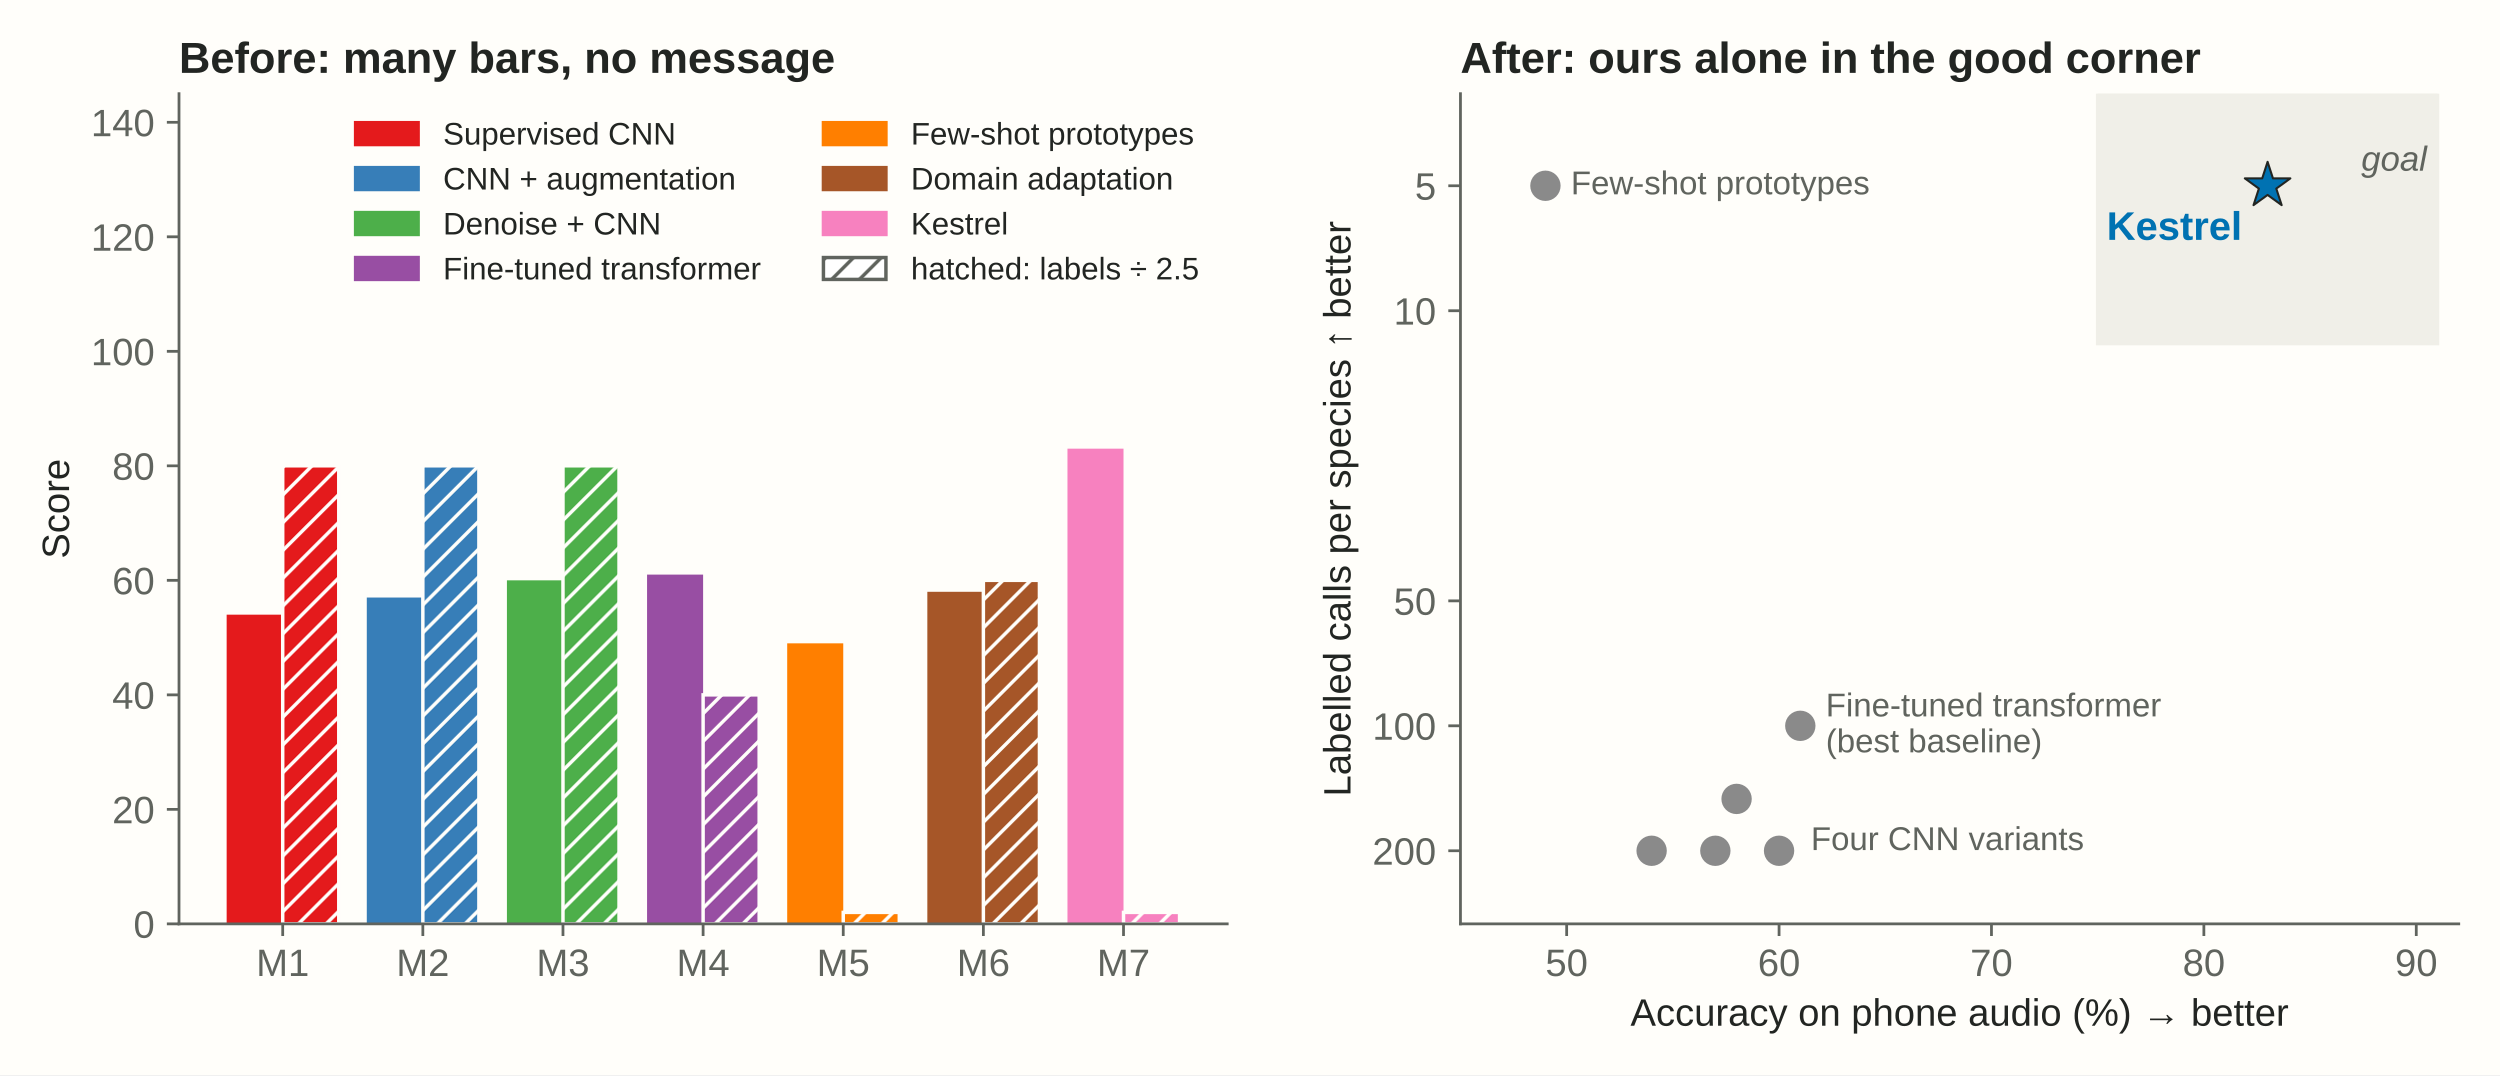
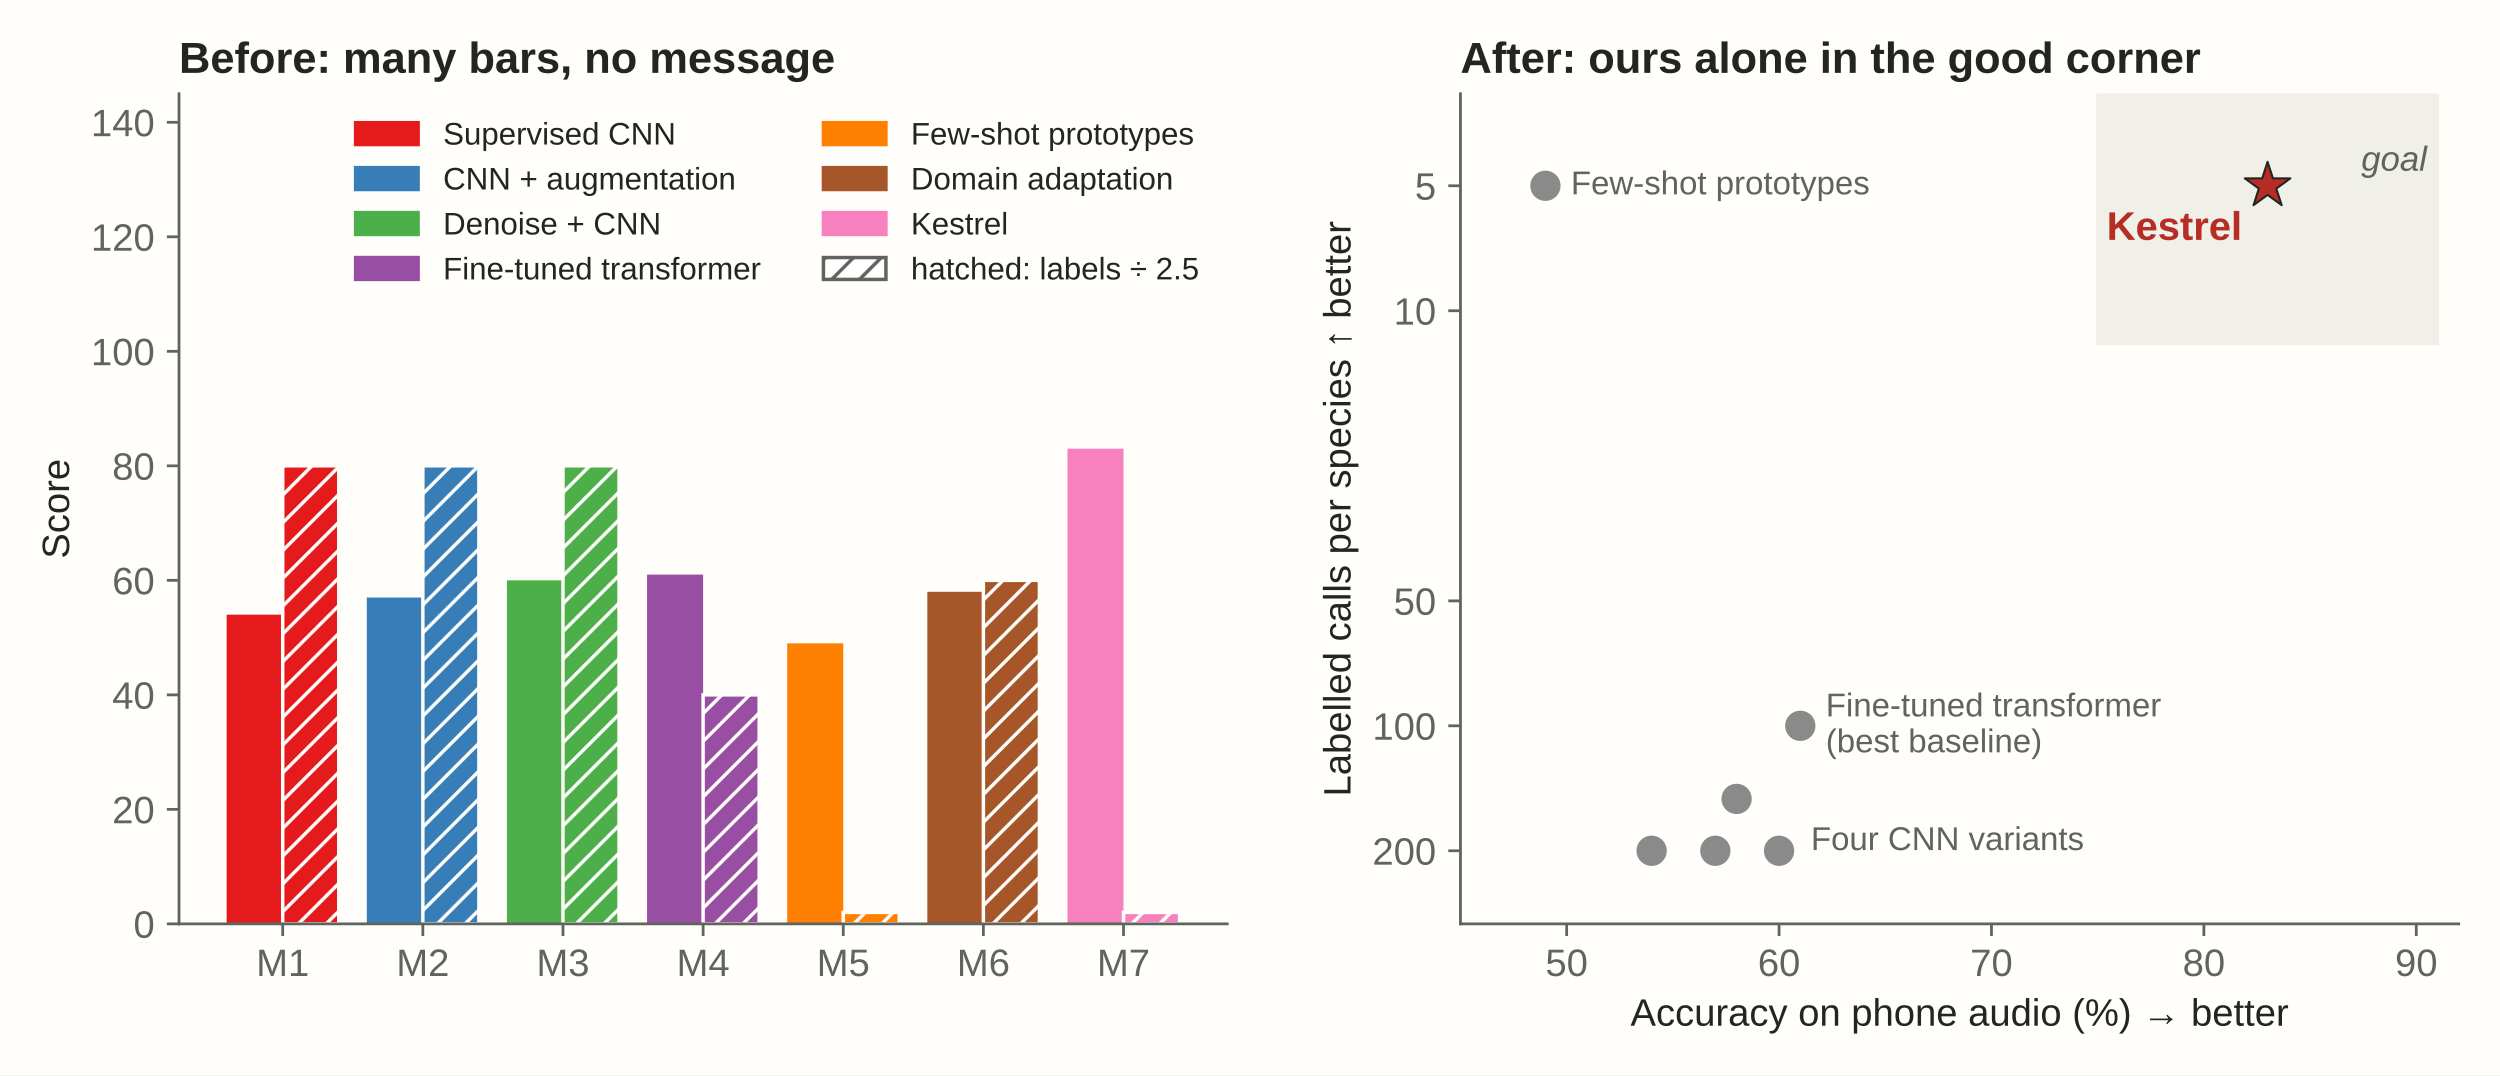
<svg xmlns="http://www.w3.org/2000/svg" xmlns:xlink="http://www.w3.org/1999/xlink" width="720pt" height="309.6pt" viewBox="0 0 720 309.6" version="1.1">
  <defs>
    <style type="text/css">*{stroke-linejoin: round; stroke-linecap: butt}</style>
  </defs>
  <g id="figure_1">
    <g id="patch_1">
      <path d="M 0 309.6  L 720 309.6  L 720 0  L 0 0  z " style="fill: #fffefa" />
    </g>
    <g id="axes_1">
      <g id="patch_2">
        <path d="M 51.554 266.073  L 353.438 266.073  L 353.438 26.98  L 51.554 26.98  z " style="fill: #fffefa" />
      </g>
      <g id="patch_3">
-         <path d="M 65.276 266.073  L 81.42 266.073  L 81.42 177.032  L 65.276 177.032  z " clip-path="url(#p85ff0cda12)" style="fill: #e41a1c" />
+         <path d="M 65.276 266.073  L 81.42 266.073  L 81.42 177.032  L 65.276 177.032  z " clip-path="url(#p8631a840eb)" style="fill: #e41a1c" />
      </g>
      <g id="patch_4">
-         <path d="M 81.42 266.073  L 97.563 266.073  L 97.563 134.16  L 81.42 134.16  z " clip-path="url(#p85ff0cda12)" style="fill: url(#hf52a7daaba); stroke: #fffefa; stroke-linejoin: miter" />
+         <path d="M 81.42 266.073  L 97.563 266.073  L 97.563 134.16  L 81.42 134.16  z " clip-path="url(#p8631a840eb)" style="fill: url(#h04ce56f570); stroke: #fffefa; stroke-linejoin: miter" />
      </g>
      <g id="patch_5">
-         <path d="M 105.635 266.073  L 121.779 266.073  L 121.779 172.085  L 105.635 172.085  z " clip-path="url(#p85ff0cda12)" style="fill: #377eb8" />
+         <path d="M 105.635 266.073  L 121.779 266.073  L 121.779 172.085  L 105.635 172.085  z " clip-path="url(#p8631a840eb)" style="fill: #377eb8" />
      </g>
      <g id="patch_6">
-         <path d="M 121.779 266.073  L 137.922 266.073  L 137.922 134.16  L 121.779 134.16  z " clip-path="url(#p85ff0cda12)" style="fill: url(#hc8ca84827c); stroke: #fffefa; stroke-linejoin: miter" />
+         <path d="M 121.779 266.073  L 137.922 266.073  L 137.922 134.16  L 121.779 134.16  z " clip-path="url(#p8631a840eb)" style="fill: url(#hfd765dee63); stroke: #fffefa; stroke-linejoin: miter" />
      </g>
      <g id="patch_7">
-         <path d="M 145.994 266.073  L 162.137 266.073  L 162.137 167.138  L 145.994 167.138  z " clip-path="url(#p85ff0cda12)" style="fill: #4daf4a" />
+         <path d="M 145.994 266.073  L 162.137 266.073  L 162.137 167.138  L 145.994 167.138  z " clip-path="url(#p8631a840eb)" style="fill: #4daf4a" />
      </g>
      <g id="patch_8">
-         <path d="M 162.137 266.073  L 178.281 266.073  L 178.281 134.16  L 162.137 134.16  z " clip-path="url(#p85ff0cda12)" style="fill: url(#h1ccf387e8d); stroke: #fffefa; stroke-linejoin: miter" />
+         <path d="M 162.137 266.073  L 178.281 266.073  L 178.281 134.16  L 162.137 134.16  z " clip-path="url(#p8631a840eb)" style="fill: url(#h92f4d9ade5); stroke: #fffefa; stroke-linejoin: miter" />
      </g>
      <g id="patch_9">
-         <path d="M 186.353 266.073  L 202.496 266.073  L 202.496 165.489  L 186.353 165.489  z " clip-path="url(#p85ff0cda12)" style="fill: #984ea3" />
+         <path d="M 186.353 266.073  L 202.496 266.073  L 202.496 165.489  L 186.353 165.489  z " clip-path="url(#p8631a840eb)" style="fill: #984ea3" />
      </g>
      <g id="patch_10">
-         <path d="M 202.496 266.073  L 218.64 266.073  L 218.64 200.117  L 202.496 200.117  z " clip-path="url(#p85ff0cda12)" style="fill: url(#h4e86103b6b); stroke: #fffefa; stroke-linejoin: miter" />
+         <path d="M 202.496 266.073  L 218.64 266.073  L 218.64 200.117  L 202.496 200.117  z " clip-path="url(#p8631a840eb)" style="fill: url(#h56a49a45ef); stroke: #fffefa; stroke-linejoin: miter" />
      </g>
      <g id="patch_11">
-         <path d="M 226.711 266.073  L 242.855 266.073  L 242.855 185.276  L 226.711 185.276  z " clip-path="url(#p85ff0cda12)" style="fill: #ff7f00" />
+         <path d="M 226.711 266.073  L 242.855 266.073  L 242.855 185.276  L 226.711 185.276  z " clip-path="url(#p8631a840eb)" style="fill: #ff7f00" />
      </g>
      <g id="patch_12">
-         <path d="M 242.855 266.073  L 258.998 266.073  L 258.998 262.775  L 242.855 262.775  z " clip-path="url(#p85ff0cda12)" style="fill: url(#hbe3ae8b303); stroke: #fffefa; stroke-linejoin: miter" />
+         <path d="M 242.855 266.073  L 258.998 266.073  L 258.998 262.775  L 242.855 262.775  z " clip-path="url(#p8631a840eb)" style="fill: url(#h67e9d10ae1); stroke: #fffefa; stroke-linejoin: miter" />
      </g>
      <g id="patch_13">
-         <path d="M 267.07 266.073  L 283.213 266.073  L 283.213 170.436  L 267.07 170.436  z " clip-path="url(#p85ff0cda12)" style="fill: #a65628" />
+         <path d="M 267.07 266.073  L 283.213 266.073  L 283.213 170.436  L 267.07 170.436  z " clip-path="url(#p8631a840eb)" style="fill: #a65628" />
      </g>
      <g id="patch_14">
-         <path d="M 283.213 266.073  L 299.357 266.073  L 299.357 167.138  L 283.213 167.138  z " clip-path="url(#p85ff0cda12)" style="fill: url(#h55f2b74a9e); stroke: #fffefa; stroke-linejoin: miter" />
+         <path d="M 283.213 266.073  L 299.357 266.073  L 299.357 167.138  L 283.213 167.138  z " clip-path="url(#p8631a840eb)" style="fill: url(#hd2801b2669); stroke: #fffefa; stroke-linejoin: miter" />
      </g>
      <g id="patch_15">
-         <path d="M 307.429 266.073  L 323.572 266.073  L 323.572 129.213  L 307.429 129.213  z " clip-path="url(#p85ff0cda12)" style="fill: #f781bf" />
+         <path d="M 307.429 266.073  L 323.572 266.073  L 323.572 129.213  L 307.429 129.213  z " clip-path="url(#p8631a840eb)" style="fill: #f781bf" />
      </g>
      <g id="patch_16">
-         <path d="M 323.572 266.073  L 339.716 266.073  L 339.716 262.775  L 323.572 262.775  z " clip-path="url(#p85ff0cda12)" style="fill: url(#h2d9e8a54a3); stroke: #fffefa; stroke-linejoin: miter" />
+         <path d="M 323.572 266.073  L 339.716 266.073  L 339.716 262.775  L 323.572 262.775  z " clip-path="url(#p8631a840eb)" style="fill: url(#hd933931076); stroke: #fffefa; stroke-linejoin: miter" />
      </g>
      <g id="matplotlib.axis_1">
        <g id="xtick_1">
          <g id="line2d_1">
            <defs>
-               <path id="mdaa8cd3a32" d="M 0 0  L 0 3.5  " style="stroke: #60645e; stroke-width: 0.8" />
+               <path id="m6b731e1277" d="M 0 0  L 0 3.5  " style="stroke: #60645e; stroke-width: 0.8" />
            </defs>
            <g>
-               <use xlink:href="#mdaa8cd3a32" x="81.42" y="266.073" style="fill: #60645e; stroke: #60645e; stroke-width: 0.8" />
+               <use xlink:href="#m6b731e1277" x="81.42" y="266.073" style="fill: #60645e; stroke: #60645e; stroke-width: 0.8" />
            </g>
          </g>
          <g id="text_1">
            <text style="font-size: 11px; font-family: 'Arial', 'Helvetica', 'DejaVu Sans'; text-anchor: middle; fill: #60645e" x="81.42" y="281.082" transform="rotate(-0 81.4198 281.0816)">M1</text>
          </g>
        </g>
        <g id="xtick_2">
          <g id="line2d_2">
            <g>
-               <use xlink:href="#mdaa8cd3a32" x="121.779" y="266.073" style="fill: #60645e; stroke: #60645e; stroke-width: 0.8" />
+               <use xlink:href="#m6b731e1277" x="121.779" y="266.073" style="fill: #60645e; stroke: #60645e; stroke-width: 0.8" />
            </g>
          </g>
          <g id="text_2">
            <text style="font-size: 11px; font-family: 'Arial', 'Helvetica', 'DejaVu Sans'; text-anchor: middle; fill: #60645e" x="121.779" y="281.082" transform="rotate(-0 121.7785 281.0816)">M2</text>
          </g>
        </g>
        <g id="xtick_3">
          <g id="line2d_3">
            <g>
-               <use xlink:href="#mdaa8cd3a32" x="162.137" y="266.073" style="fill: #60645e; stroke: #60645e; stroke-width: 0.8" />
+               <use xlink:href="#m6b731e1277" x="162.137" y="266.073" style="fill: #60645e; stroke: #60645e; stroke-width: 0.8" />
            </g>
          </g>
          <g id="text_3">
            <text style="font-size: 11px; font-family: 'Arial', 'Helvetica', 'DejaVu Sans'; text-anchor: middle; fill: #60645e" x="162.137" y="281.082" transform="rotate(-0 162.1373 281.0816)">M3</text>
          </g>
        </g>
        <g id="xtick_4">
          <g id="line2d_4">
            <g>
-               <use xlink:href="#mdaa8cd3a32" x="202.496" y="266.073" style="fill: #60645e; stroke: #60645e; stroke-width: 0.8" />
+               <use xlink:href="#m6b731e1277" x="202.496" y="266.073" style="fill: #60645e; stroke: #60645e; stroke-width: 0.8" />
            </g>
          </g>
          <g id="text_4">
            <text style="font-size: 11px; font-family: 'Arial', 'Helvetica', 'DejaVu Sans'; text-anchor: middle; fill: #60645e" x="202.496" y="281.082" transform="rotate(-0 202.496 281.0816)">M4</text>
          </g>
        </g>
        <g id="xtick_5">
          <g id="line2d_5">
            <g>
-               <use xlink:href="#mdaa8cd3a32" x="242.855" y="266.073" style="fill: #60645e; stroke: #60645e; stroke-width: 0.8" />
+               <use xlink:href="#m6b731e1277" x="242.855" y="266.073" style="fill: #60645e; stroke: #60645e; stroke-width: 0.8" />
            </g>
          </g>
          <g id="text_5">
            <text style="font-size: 11px; font-family: 'Arial', 'Helvetica', 'DejaVu Sans'; text-anchor: middle; fill: #60645e" x="242.855" y="281.082" transform="rotate(-0 242.8548 281.0816)">M5</text>
          </g>
        </g>
        <g id="xtick_6">
          <g id="line2d_6">
            <g>
-               <use xlink:href="#mdaa8cd3a32" x="283.213" y="266.073" style="fill: #60645e; stroke: #60645e; stroke-width: 0.8" />
+               <use xlink:href="#m6b731e1277" x="283.213" y="266.073" style="fill: #60645e; stroke: #60645e; stroke-width: 0.8" />
            </g>
          </g>
          <g id="text_6">
            <text style="font-size: 11px; font-family: 'Arial', 'Helvetica', 'DejaVu Sans'; text-anchor: middle; fill: #60645e" x="283.213" y="281.082" transform="rotate(-0 283.2135 281.0816)">M6</text>
          </g>
        </g>
        <g id="xtick_7">
          <g id="line2d_7">
            <g>
-               <use xlink:href="#mdaa8cd3a32" x="323.572" y="266.073" style="fill: #60645e; stroke: #60645e; stroke-width: 0.8" />
+               <use xlink:href="#m6b731e1277" x="323.572" y="266.073" style="fill: #60645e; stroke: #60645e; stroke-width: 0.8" />
            </g>
          </g>
          <g id="text_7">
            <text style="font-size: 11px; font-family: 'Arial', 'Helvetica', 'DejaVu Sans'; text-anchor: middle; fill: #60645e" x="323.572" y="281.082" transform="rotate(-0 323.5722 281.0816)">M7</text>
          </g>
        </g>
      </g>
      <g id="matplotlib.axis_2">
        <g id="ytick_1">
          <g id="line2d_8">
            <defs>
-               <path id="ma345e67c28" d="M 0 0  L -3.5 0  " style="stroke: #60645e; stroke-width: 0.8" />
+               <path id="ma0ce6cc24d" d="M 0 0  L -3.5 0  " style="stroke: #60645e; stroke-width: 0.8" />
            </defs>
            <g>
-               <use xlink:href="#ma345e67c28" x="51.554" y="266.073" style="fill: #60645e; stroke: #60645e; stroke-width: 0.8" />
+               <use xlink:href="#ma0ce6cc24d" x="51.554" y="266.073" style="fill: #60645e; stroke: #60645e; stroke-width: 0.8" />
            </g>
          </g>
          <g id="text_8">
            <text style="font-size: 11px; font-family: 'Arial', 'Helvetica', 'DejaVu Sans'; text-anchor: end; fill: #60645e" x="44.554" y="270.077" transform="rotate(-0 44.55434 270.0775)">0</text>
          </g>
        </g>
        <g id="ytick_2">
          <g id="line2d_9">
            <g>
-               <use xlink:href="#ma345e67c28" x="51.554" y="233.095" style="fill: #60645e; stroke: #60645e; stroke-width: 0.8" />
+               <use xlink:href="#ma0ce6cc24d" x="51.554" y="233.095" style="fill: #60645e; stroke: #60645e; stroke-width: 0.8" />
            </g>
          </g>
          <g id="text_9">
            <text style="font-size: 11px; font-family: 'Arial', 'Helvetica', 'DejaVu Sans'; text-anchor: end; fill: #60645e" x="44.554" y="237.099" transform="rotate(-0 44.55434 237.0991)">20</text>
          </g>
        </g>
        <g id="ytick_3">
          <g id="line2d_10">
            <g>
-               <use xlink:href="#ma345e67c28" x="51.554" y="200.117" style="fill: #60645e; stroke: #60645e; stroke-width: 0.8" />
+               <use xlink:href="#ma0ce6cc24d" x="51.554" y="200.117" style="fill: #60645e; stroke: #60645e; stroke-width: 0.8" />
            </g>
          </g>
          <g id="text_10">
            <text style="font-size: 11px; font-family: 'Arial', 'Helvetica', 'DejaVu Sans'; text-anchor: end; fill: #60645e" x="44.554" y="204.121" transform="rotate(-0 44.55434 204.1208)">40</text>
          </g>
        </g>
        <g id="ytick_4">
          <g id="line2d_11">
            <g>
-               <use xlink:href="#ma345e67c28" x="51.554" y="167.138" style="fill: #60645e; stroke: #60645e; stroke-width: 0.8" />
+               <use xlink:href="#ma0ce6cc24d" x="51.554" y="167.138" style="fill: #60645e; stroke: #60645e; stroke-width: 0.8" />
            </g>
          </g>
          <g id="text_11">
            <text style="font-size: 11px; font-family: 'Arial', 'Helvetica', 'DejaVu Sans'; text-anchor: end; fill: #60645e" x="44.554" y="171.142" transform="rotate(-0 44.55434 171.1424)">60</text>
          </g>
        </g>
        <g id="ytick_5">
          <g id="line2d_12">
            <g>
-               <use xlink:href="#ma345e67c28" x="51.554" y="134.16" style="fill: #60645e; stroke: #60645e; stroke-width: 0.8" />
+               <use xlink:href="#ma0ce6cc24d" x="51.554" y="134.16" style="fill: #60645e; stroke: #60645e; stroke-width: 0.8" />
            </g>
          </g>
          <g id="text_12">
            <text style="font-size: 11px; font-family: 'Arial', 'Helvetica', 'DejaVu Sans'; text-anchor: end; fill: #60645e" x="44.554" y="138.164" transform="rotate(-0 44.55434 138.1641)">80</text>
          </g>
        </g>
        <g id="ytick_6">
          <g id="line2d_13">
            <g>
-               <use xlink:href="#ma345e67c28" x="51.554" y="101.182" style="fill: #60645e; stroke: #60645e; stroke-width: 0.8" />
+               <use xlink:href="#ma0ce6cc24d" x="51.554" y="101.182" style="fill: #60645e; stroke: #60645e; stroke-width: 0.8" />
            </g>
          </g>
          <g id="text_13">
            <text style="font-size: 11px; font-family: 'Arial', 'Helvetica', 'DejaVu Sans'; text-anchor: end; fill: #60645e" x="44.554" y="105.186" transform="rotate(-0 44.55434 105.1858)">100</text>
          </g>
        </g>
        <g id="ytick_7">
          <g id="line2d_14">
            <g>
-               <use xlink:href="#ma345e67c28" x="51.554" y="68.203" style="fill: #60645e; stroke: #60645e; stroke-width: 0.8" />
+               <use xlink:href="#ma0ce6cc24d" x="51.554" y="68.203" style="fill: #60645e; stroke: #60645e; stroke-width: 0.8" />
            </g>
          </g>
          <g id="text_14">
            <text style="font-size: 11px; font-family: 'Arial', 'Helvetica', 'DejaVu Sans'; text-anchor: end; fill: #60645e" x="44.554" y="72.207" transform="rotate(-0 44.55434 72.20742)">120</text>
          </g>
        </g>
        <g id="ytick_8">
          <g id="line2d_15">
            <g>
-               <use xlink:href="#ma345e67c28" x="51.554" y="35.225" style="fill: #60645e; stroke: #60645e; stroke-width: 0.8" />
+               <use xlink:href="#ma0ce6cc24d" x="51.554" y="35.225" style="fill: #60645e; stroke: #60645e; stroke-width: 0.8" />
            </g>
          </g>
          <g id="text_15">
            <text style="font-size: 11px; font-family: 'Arial', 'Helvetica', 'DejaVu Sans'; text-anchor: end; fill: #60645e" x="44.554" y="39.229" transform="rotate(-0 44.55434 39.22908)">140</text>
          </g>
        </g>
        <g id="text_16">
          <text style="font-size: 11px; font-family: 'Arial', 'Helvetica', 'DejaVu Sans'; text-anchor: middle; fill: #222522" x="19.888" y="146.527" transform="rotate(-90 19.8883 146.5268)">Score</text>
        </g>
      </g>
      <g id="patch_17">
        <path d="M 51.554 266.073  L 51.554 26.98  " style="fill: none; stroke: #60645e; stroke-width: 0.8; stroke-linejoin: miter; stroke-linecap: square" />
      </g>
      <g id="patch_18">
        <path d="M 51.554 266.073  L 353.438 266.073  " style="fill: none; stroke: #60645e; stroke-width: 0.8; stroke-linejoin: miter; stroke-linecap: square" />
      </g>
      <g id="text_17">
        <text style="font-weight: 700; font-size: 12.5px; font-family: 'Arial', 'Helvetica', 'DejaVu Sans'; text-anchor: start; fill: #222522" x="51.554" y="20.98" transform="rotate(-0 51.55434 20.98034)">Before: many bars, no message</text>
      </g>
      <g id="legend_1">
        <g id="patch_19">
          <path d="M 102.418 41.633  L 120.418 41.633  L 120.418 35.333  L 102.418 35.333  z " style="fill: #e41a1c; stroke: #e41a1c; stroke-linejoin: miter" />
        </g>
        <g id="text_18">
          <text style="font-size: 9px; font-family: 'Arial', 'Helvetica', 'DejaVu Sans'; text-anchor: start; fill: #222522" x="127.618" y="41.633" transform="rotate(-0 127.6179 41.63259)">Supervised CNN</text>
        </g>
        <g id="patch_20">
          <path d="M 102.418 54.579  L 120.418 54.579  L 120.418 48.279  L 102.418 48.279  z " style="fill: #377eb8; stroke: #377eb8; stroke-linejoin: miter" />
        </g>
        <g id="text_19">
          <text style="font-size: 9px; font-family: 'Arial', 'Helvetica', 'DejaVu Sans'; text-anchor: start; fill: #222522" x="127.618" y="54.579" transform="rotate(-0 127.6179 54.57888)">CNN + augmentation</text>
        </g>
        <g id="patch_21">
          <path d="M 102.418 67.525  L 120.418 67.525  L 120.418 61.225  L 102.418 61.225  z " style="fill: #4daf4a; stroke: #4daf4a; stroke-linejoin: miter" />
        </g>
        <g id="text_20">
          <text style="font-size: 9px; font-family: 'Arial', 'Helvetica', 'DejaVu Sans'; text-anchor: start; fill: #222522" x="127.618" y="67.525" transform="rotate(-0 127.6179 67.52534)">Denoise + CNN</text>
        </g>
        <g id="patch_22">
          <path d="M 102.418 80.472  L 120.418 80.472  L 120.418 74.172  L 102.418 74.172  z " style="fill: #984ea3; stroke: #984ea3; stroke-linejoin: miter" />
        </g>
        <g id="text_21">
          <text style="font-size: 9px; font-family: 'Arial', 'Helvetica', 'DejaVu Sans'; text-anchor: start; fill: #222522" x="127.618" y="80.472" transform="rotate(-0 127.6179 80.47163)">Fine-tuned transformer</text>
        </g>
        <g id="patch_23">
          <path d="M 237.148 41.633  L 255.148 41.633  L 255.148 35.333  L 237.148 35.333  z " style="fill: #ff7f00; stroke: #ff7f00; stroke-linejoin: miter" />
        </g>
        <g id="text_22">
          <text style="font-size: 9px; font-family: 'Arial', 'Helvetica', 'DejaVu Sans'; text-anchor: start; fill: #222522" x="262.348" y="41.633" transform="rotate(-0 262.3479 41.63259)">Few-shot prototypes</text>
        </g>
        <g id="patch_24">
          <path d="M 237.148 54.579  L 255.148 54.579  L 255.148 48.279  L 237.148 48.279  z " style="fill: #a65628; stroke: #a65628; stroke-linejoin: miter" />
        </g>
        <g id="text_23">
          <text style="font-size: 9px; font-family: 'Arial', 'Helvetica', 'DejaVu Sans'; text-anchor: start; fill: #222522" x="262.348" y="54.579" transform="rotate(-0 262.3479 54.57905)">Domain adaptation</text>
        </g>
        <g id="patch_25">
          <path d="M 237.148 67.525  L 255.148 67.525  L 255.148 61.225  L 237.148 61.225  z " style="fill: #f781bf; stroke: #f781bf; stroke-linejoin: miter" />
        </g>
        <g id="text_24">
          <text style="font-size: 9px; font-family: 'Arial', 'Helvetica', 'DejaVu Sans'; text-anchor: start; fill: #222522" x="262.348" y="67.525" transform="rotate(-0 262.3479 67.52534)">Kestrel</text>
        </g>
        <g id="patch_26">
-           <path d="M 237.148 80.472  L 255.148 80.472  L 255.148 74.172  L 237.148 74.172  z " style="fill: url(#h28ef2b0d6b); stroke: #60645e; stroke-linejoin: miter" />
+           <path d="M 237.148 80.472  L 255.148 80.472  L 255.148 74.172  L 237.148 74.172  z " style="fill: url(#h42fde00904); stroke: #60645e; stroke-linejoin: miter" />
        </g>
        <g id="text_25">
          <text style="font-size: 9px; font-family: 'Arial', 'Helvetica', 'DejaVu Sans'; text-anchor: start; fill: #222522" x="262.348" y="80.472" transform="rotate(-0 262.3479 80.47163)">hatched: labels ÷ 2.5</text>
        </g>
      </g>
    </g>
    <g id="axes_2">
      <g id="patch_27">
        <path d="M 420.612 266.073  L 708.12 266.073  L 708.12 26.98  L 420.612 26.98  z " style="fill: #fffefa" />
      </g>
      <g id="patch_28">
-         <path d="M 604.128 26.98  L 702.003 26.98  L 702.003 98.954  L 604.128 98.954  z " clip-path="url(#p89076334b7)" style="fill: #f0efe8; stroke: #f0efe8; stroke-linejoin: miter" />
+         <path d="M 604.128 26.98  L 702.003 26.98  L 702.003 98.954  L 604.128 98.954  z " clip-path="url(#p7b6b7d718e)" style="fill: #f0efe8; stroke: #f0efe8; stroke-linejoin: miter" />
      </g>
      <g id="matplotlib.axis_3">
        <g id="xtick_8">
          <g id="line2d_16">
            <g>
-               <use xlink:href="#mdaa8cd3a32" x="451.198" y="266.073" style="fill: #60645e; stroke: #60645e; stroke-width: 0.8" />
+               <use xlink:href="#m6b731e1277" x="451.198" y="266.073" style="fill: #60645e; stroke: #60645e; stroke-width: 0.8" />
            </g>
          </g>
          <g id="text_26">
            <text style="font-size: 11px; font-family: 'Arial', 'Helvetica', 'DejaVu Sans'; text-anchor: middle; fill: #60645e" x="451.198" y="281.082" transform="rotate(-0 451.198 281.0816)">50</text>
          </g>
        </g>
        <g id="xtick_9">
          <g id="line2d_17">
            <g>
-               <use xlink:href="#mdaa8cd3a32" x="512.37" y="266.073" style="fill: #60645e; stroke: #60645e; stroke-width: 0.8" />
+               <use xlink:href="#m6b731e1277" x="512.37" y="266.073" style="fill: #60645e; stroke: #60645e; stroke-width: 0.8" />
            </g>
          </g>
          <g id="text_27">
            <text style="font-size: 11px; font-family: 'Arial', 'Helvetica', 'DejaVu Sans'; text-anchor: middle; fill: #60645e" x="512.37" y="281.082" transform="rotate(-0 512.3699 281.0816)">60</text>
          </g>
        </g>
        <g id="xtick_10">
          <g id="line2d_18">
            <g>
-               <use xlink:href="#mdaa8cd3a32" x="573.542" y="266.073" style="fill: #60645e; stroke: #60645e; stroke-width: 0.8" />
+               <use xlink:href="#m6b731e1277" x="573.542" y="266.073" style="fill: #60645e; stroke: #60645e; stroke-width: 0.8" />
            </g>
          </g>
          <g id="text_28">
            <text style="font-size: 11px; font-family: 'Arial', 'Helvetica', 'DejaVu Sans'; text-anchor: middle; fill: #60645e" x="573.542" y="281.082" transform="rotate(-0 573.5418 281.0816)">70</text>
          </g>
        </g>
        <g id="xtick_11">
          <g id="line2d_19">
            <g>
-               <use xlink:href="#mdaa8cd3a32" x="634.714" y="266.073" style="fill: #60645e; stroke: #60645e; stroke-width: 0.8" />
+               <use xlink:href="#m6b731e1277" x="634.714" y="266.073" style="fill: #60645e; stroke: #60645e; stroke-width: 0.8" />
            </g>
          </g>
          <g id="text_29">
            <text style="font-size: 11px; font-family: 'Arial', 'Helvetica', 'DejaVu Sans'; text-anchor: middle; fill: #60645e" x="634.714" y="281.082" transform="rotate(-0 634.7137 281.0816)">80</text>
          </g>
        </g>
        <g id="xtick_12">
          <g id="line2d_20">
            <g>
-               <use xlink:href="#mdaa8cd3a32" x="695.886" y="266.073" style="fill: #60645e; stroke: #60645e; stroke-width: 0.8" />
+               <use xlink:href="#m6b731e1277" x="695.886" y="266.073" style="fill: #60645e; stroke: #60645e; stroke-width: 0.8" />
            </g>
          </g>
          <g id="text_30">
            <text style="font-size: 11px; font-family: 'Arial', 'Helvetica', 'DejaVu Sans'; text-anchor: middle; fill: #60645e" x="695.886" y="281.082" transform="rotate(-0 695.8856 281.0816)">90</text>
          </g>
        </g>
        <g id="text_31">
          <text style="font-size: 11px; font-family: 'Arial', 'Helvetica', 'DejaVu Sans'; text-anchor: middle; fill: #222522" x="564.366" y="295.405" transform="rotate(-0 564.366 295.4048)">Accuracy on phone audio (%)  →  better</text>
        </g>
      </g>
      <g id="matplotlib.axis_4">
        <g id="ytick_9">
          <g id="line2d_21">
            <g>
-               <use xlink:href="#ma345e67c28" x="420.612" y="53.502" style="fill: #60645e; stroke: #60645e; stroke-width: 0.8" />
+               <use xlink:href="#ma0ce6cc24d" x="420.612" y="53.502" style="fill: #60645e; stroke: #60645e; stroke-width: 0.8" />
            </g>
          </g>
          <g id="text_32">
            <text style="font-size: 11px; font-family: 'Arial', 'Helvetica', 'DejaVu Sans'; text-anchor: end; fill: #60645e" x="413.612" y="57.506" transform="rotate(-0 413.612 57.50573)">5</text>
          </g>
        </g>
        <g id="ytick_10">
          <g id="line2d_22">
            <g>
-               <use xlink:href="#ma345e67c28" x="420.612" y="89.489" style="fill: #60645e; stroke: #60645e; stroke-width: 0.8" />
+               <use xlink:href="#ma0ce6cc24d" x="420.612" y="89.489" style="fill: #60645e; stroke: #60645e; stroke-width: 0.8" />
            </g>
          </g>
          <g id="text_33">
            <text style="font-size: 11px; font-family: 'Arial', 'Helvetica', 'DejaVu Sans'; text-anchor: end; fill: #60645e" x="413.612" y="93.493" transform="rotate(-0 413.612 93.49281)">10</text>
          </g>
        </g>
        <g id="ytick_11">
          <g id="line2d_23">
            <g>
-               <use xlink:href="#ma345e67c28" x="420.612" y="173.048" style="fill: #60645e; stroke: #60645e; stroke-width: 0.8" />
+               <use xlink:href="#ma0ce6cc24d" x="420.612" y="173.048" style="fill: #60645e; stroke: #60645e; stroke-width: 0.8" />
            </g>
          </g>
          <g id="text_34">
            <text style="font-size: 11px; font-family: 'Arial', 'Helvetica', 'DejaVu Sans'; text-anchor: end; fill: #60645e" x="413.612" y="177.052" transform="rotate(-0 413.612 177.0522)">50</text>
          </g>
        </g>
        <g id="ytick_12">
          <g id="line2d_24">
            <g>
-               <use xlink:href="#ma345e67c28" x="420.612" y="209.035" style="fill: #60645e; stroke: #60645e; stroke-width: 0.8" />
+               <use xlink:href="#ma0ce6cc24d" x="420.612" y="209.035" style="fill: #60645e; stroke: #60645e; stroke-width: 0.8" />
            </g>
          </g>
          <g id="text_35">
            <text style="font-size: 11px; font-family: 'Arial', 'Helvetica', 'DejaVu Sans'; text-anchor: end; fill: #60645e" x="413.612" y="213.039" transform="rotate(-0 413.612 213.0393)">100</text>
          </g>
        </g>
        <g id="ytick_13">
          <g id="line2d_25">
            <g>
-               <use xlink:href="#ma345e67c28" x="420.612" y="245.022" style="fill: #60645e; stroke: #60645e; stroke-width: 0.8" />
+               <use xlink:href="#ma0ce6cc24d" x="420.612" y="245.022" style="fill: #60645e; stroke: #60645e; stroke-width: 0.8" />
            </g>
          </g>
          <g id="text_36">
            <text style="font-size: 11px; font-family: 'Arial', 'Helvetica', 'DejaVu Sans'; text-anchor: end; fill: #60645e" x="413.612" y="249.026" transform="rotate(-0 413.612 249.0264)">200</text>
          </g>
        </g>
        <g id="text_37">
          <text style="font-size: 11px; font-family: 'Arial', 'Helvetica', 'DejaVu Sans'; text-anchor: middle; fill: #222522" x="388.946" y="146.527" transform="rotate(-90 388.946 146.5268)">Labelled calls per species  ↑ better</text>
        </g>
      </g>
      <g id="patch_29">
        <path d="M 420.612 266.073  L 420.612 26.98  " style="fill: none; stroke: #60645e; stroke-width: 0.8; stroke-linejoin: miter; stroke-linecap: square" />
      </g>
      <g id="patch_30">
        <path d="M 420.612 266.073  L 708.12 266.073  " style="fill: none; stroke: #60645e; stroke-width: 0.8; stroke-linejoin: miter; stroke-linecap: square" />
      </g>
      <g id="text_38">
        <text style="font-style: italic; font-size: 10px; font-family: 'Arial', 'Helvetica', 'DejaVu Sans'; text-anchor: end; fill: #60645e" x="698.944" y="49.173" transform="rotate(-0 698.9442 49.17254)">goal</text>
      </g>
      <g id="PathCollection_1">
        <defs>
-           <path id="m9fb6202eda" d="M 0 3.873  C 1.027 3.873 2.012 3.465 2.739 2.739  C 3.465 2.012 3.873 1.027 3.873 0  C 3.873 -1.027 3.465 -2.012 2.739 -2.739  C 2.012 -3.465 1.027 -3.873 0 -3.873  C -1.027 -3.873 -2.012 -3.465 -2.739 -2.739  C -3.465 -2.012 -3.873 -1.027 -3.873 0  C -3.873 1.027 -3.465 2.012 -2.739 2.739  C -2.012 3.465 -1.027 3.873 0 3.873  z " style="stroke: #8a8a8a" />
+           <path id="m9206cfa139" d="M 0 3.873  C 1.027 3.873 2.012 3.465 2.739 2.739  C 3.465 2.012 3.873 1.027 3.873 0  C 3.873 -1.027 3.465 -2.012 2.739 -2.739  C 2.012 -3.465 1.027 -3.873 0 -3.873  C -1.027 -3.873 -2.012 -3.465 -2.739 -2.739  C -3.465 -2.012 -3.873 -1.027 -3.873 0  C -3.873 1.027 -3.465 2.012 -2.739 2.739  C -2.012 3.465 -1.027 3.873 0 3.873  z " style="stroke: #8a8a8a" />
        </defs>
-         <g clip-path="url(#p89076334b7)">
-           <use xlink:href="#m9fb6202eda" x="475.667" y="245.022" style="fill: #8a8a8a; stroke: #8a8a8a" />
+         <g clip-path="url(#p7b6b7d718e)">
+           <use xlink:href="#m9206cfa139" x="475.667" y="245.022" style="fill: #8a8a8a; stroke: #8a8a8a" />
        </g>
      </g>
      <g id="PathCollection_2">
-         <g clip-path="url(#p89076334b7)">
-           <use xlink:href="#m9fb6202eda" x="494.018" y="245.022" style="fill: #8a8a8a; stroke: #8a8a8a" />
+         <g clip-path="url(#p7b6b7d718e)">
+           <use xlink:href="#m9206cfa139" x="494.018" y="245.022" style="fill: #8a8a8a; stroke: #8a8a8a" />
        </g>
      </g>
      <g id="PathCollection_3">
-         <g clip-path="url(#p89076334b7)">
-           <use xlink:href="#m9fb6202eda" x="512.37" y="245.022" style="fill: #8a8a8a; stroke: #8a8a8a" />
+         <g clip-path="url(#p7b6b7d718e)">
+           <use xlink:href="#m9206cfa139" x="512.37" y="245.022" style="fill: #8a8a8a; stroke: #8a8a8a" />
        </g>
      </g>
      <g id="PathCollection_4">
-         <g clip-path="url(#p89076334b7)">
-           <use xlink:href="#m9fb6202eda" x="518.487" y="209.035" style="fill: #8a8a8a; stroke: #8a8a8a" />
+         <g clip-path="url(#p7b6b7d718e)">
+           <use xlink:href="#m9206cfa139" x="518.487" y="209.035" style="fill: #8a8a8a; stroke: #8a8a8a" />
        </g>
      </g>
      <g id="PathCollection_5">
-         <g clip-path="url(#p89076334b7)">
-           <use xlink:href="#m9fb6202eda" x="445.081" y="53.502" style="fill: #8a8a8a; stroke: #8a8a8a" />
+         <g clip-path="url(#p7b6b7d718e)">
+           <use xlink:href="#m9206cfa139" x="445.081" y="53.502" style="fill: #8a8a8a; stroke: #8a8a8a" />
        </g>
      </g>
      <g id="PathCollection_6">
-         <g clip-path="url(#p89076334b7)">
-           <use xlink:href="#m9fb6202eda" x="500.136" y="230.086" style="fill: #8a8a8a; stroke: #8a8a8a" />
+         <g clip-path="url(#p7b6b7d718e)">
+           <use xlink:href="#m9206cfa139" x="500.136" y="230.086" style="fill: #8a8a8a; stroke: #8a8a8a" />
        </g>
      </g>
      <g id="text_39">
        <text style="font-size: 9.5px; font-family: 'Arial', 'Helvetica', 'DejaVu Sans'; text-anchor: start; fill: #60645e" x="452.421" y="55.96" transform="rotate(-0 452.4214 55.95998)">Few-shot prototypes</text>
      </g>
      <g id="text_40">
        <text style="font-size: 9.5px; font-family: 'Arial', 'Helvetica', 'DejaVu Sans'; fill: #60645e" transform="translate(525.8277 206.3237)">Fine-tuned transformer</text>
        <text style="font-size: 9.5px; font-family: 'Arial', 'Helvetica', 'DejaVu Sans'; fill: #60645e" transform="translate(525.8277 216.6633)">(best baseline)</text>
      </g>
      <g id="text_41">
        <text style="font-size: 9.5px; font-family: 'Arial', 'Helvetica', 'DejaVu Sans'; text-anchor: start; fill: #60645e" x="521.546" y="244.818" transform="rotate(-0 521.5457 244.8176)">Four CNN variants</text>
      </g>
      <g id="text_42">
-         <text style="font-weight: 700; font-size: 11.5px; font-family: 'Arial', 'Helvetica', 'DejaVu Sans'; text-anchor: end; fill: #0072b2" x="645.725" y="69.083" transform="rotate(-0 645.7247 69.08252)">Kestrel</text>
+         <text style="font-weight: 700; font-size: 11.5px; font-family: 'Arial', 'Helvetica', 'DejaVu Sans'; text-anchor: end; fill: #b52d24" x="645.725" y="69.083" transform="rotate(-0 645.7247 69.08252)">Kestrel</text>
      </g>
      <g id="text_43">
        <text style="font-weight: 700; font-size: 12.5px; font-family: 'Arial', 'Helvetica', 'DejaVu Sans'; text-anchor: start; fill: #222522" x="420.612" y="20.98" transform="rotate(-0 420.612 20.98034)">After: ours alone in the good corner</text>
      </g>
      <g id="PathCollection_7">
        <defs>
-           <path id="m9ad5d32ce9" d="M 0 -6.892  L -1.547 -2.13  L -6.555 -2.13  L -2.504 0.813  L -4.051 5.576  L -0 2.633  L 4.051 5.576  L 2.504 0.813  L 6.555 -2.13  L 1.547 -2.13  z " style="stroke: #222522; stroke-width: 0.6" />
+           <path id="m9ac8e30b77" d="M 0 -6.892  L -1.547 -2.13  L -6.555 -2.13  L -2.504 0.813  L -4.051 5.576  L -0 2.633  L 4.051 5.576  L 2.504 0.813  L 6.555 -2.13  L 1.547 -2.13  z " style="stroke: #222522; stroke-width: 0.6" />
        </defs>
-         <g clip-path="url(#p89076334b7)">
-           <use xlink:href="#m9ad5d32ce9" x="653.065" y="53.502" style="fill: #0072b2; stroke: #222522; stroke-width: 0.6" />
+         <g clip-path="url(#p7b6b7d718e)">
+           <use xlink:href="#m9ac8e30b77" x="653.065" y="53.502" style="fill: #b52d24; stroke: #222522; stroke-width: 0.6" />
        </g>
      </g>
    </g>
  </g>
  <defs>
-     <clipPath id="p85ff0cda12">
+     <clipPath id="p8631a840eb">
      <rect x="51.554" y="26.98" width="301.883" height="239.093" />
    </clipPath>
-     <clipPath id="p89076334b7">
+     <clipPath id="p7b6b7d718e">
      <rect x="420.612" y="26.98" width="287.508" height="239.093" />
    </clipPath>
  </defs>
  <defs>
-     <pattern id="hf52a7daaba" patternUnits="userSpaceOnUse" x="0" y="0" width="72" height="72">
+     <pattern id="h04ce56f570" patternUnits="userSpaceOnUse" x="0" y="0" width="72" height="72">
      <rect x="0" y="0" width="73" height="73" fill="#e41a1c" />
      <path d="M -36 36  L 36 -36  M -32 40  L 40 -32  M -28 44  L 44 -28  M -24 48  L 48 -24  M -20 52  L 52 -20  M -16 56  L 56 -16  M -12 60  L 60 -12  M -8 64  L 64 -8  M -4 68  L 68 -4  M 0 72  L 72 0  M 4 76  L 76 4  M 8 80  L 80 8  M 12 84  L 84 12  M 16 88  L 88 16  M 20 92  L 92 20  M 24 96  L 96 24  M 28 100  L 100 28  M 32 104  L 104 32  M 36 108  L 108 36  " style="fill: #fffefa; stroke: #fffefa; stroke-width: 1.0; stroke-linecap: butt; stroke-linejoin: miter" />
    </pattern>
-     <pattern id="hc8ca84827c" patternUnits="userSpaceOnUse" x="0" y="0" width="72" height="72">
+     <pattern id="hfd765dee63" patternUnits="userSpaceOnUse" x="0" y="0" width="72" height="72">
      <rect x="0" y="0" width="73" height="73" fill="#377eb8" />
      <path d="M -36 36  L 36 -36  M -32 40  L 40 -32  M -28 44  L 44 -28  M -24 48  L 48 -24  M -20 52  L 52 -20  M -16 56  L 56 -16  M -12 60  L 60 -12  M -8 64  L 64 -8  M -4 68  L 68 -4  M 0 72  L 72 0  M 4 76  L 76 4  M 8 80  L 80 8  M 12 84  L 84 12  M 16 88  L 88 16  M 20 92  L 92 20  M 24 96  L 96 24  M 28 100  L 100 28  M 32 104  L 104 32  M 36 108  L 108 36  " style="fill: #fffefa; stroke: #fffefa; stroke-width: 1.0; stroke-linecap: butt; stroke-linejoin: miter" />
    </pattern>
-     <pattern id="h1ccf387e8d" patternUnits="userSpaceOnUse" x="0" y="0" width="72" height="72">
+     <pattern id="h92f4d9ade5" patternUnits="userSpaceOnUse" x="0" y="0" width="72" height="72">
      <rect x="0" y="0" width="73" height="73" fill="#4daf4a" />
      <path d="M -36 36  L 36 -36  M -32 40  L 40 -32  M -28 44  L 44 -28  M -24 48  L 48 -24  M -20 52  L 52 -20  M -16 56  L 56 -16  M -12 60  L 60 -12  M -8 64  L 64 -8  M -4 68  L 68 -4  M 0 72  L 72 0  M 4 76  L 76 4  M 8 80  L 80 8  M 12 84  L 84 12  M 16 88  L 88 16  M 20 92  L 92 20  M 24 96  L 96 24  M 28 100  L 100 28  M 32 104  L 104 32  M 36 108  L 108 36  " style="fill: #fffefa; stroke: #fffefa; stroke-width: 1.0; stroke-linecap: butt; stroke-linejoin: miter" />
    </pattern>
-     <pattern id="h4e86103b6b" patternUnits="userSpaceOnUse" x="0" y="0" width="72" height="72">
+     <pattern id="h56a49a45ef" patternUnits="userSpaceOnUse" x="0" y="0" width="72" height="72">
      <rect x="0" y="0" width="73" height="73" fill="#984ea3" />
      <path d="M -36 36  L 36 -36  M -32 40  L 40 -32  M -28 44  L 44 -28  M -24 48  L 48 -24  M -20 52  L 52 -20  M -16 56  L 56 -16  M -12 60  L 60 -12  M -8 64  L 64 -8  M -4 68  L 68 -4  M 0 72  L 72 0  M 4 76  L 76 4  M 8 80  L 80 8  M 12 84  L 84 12  M 16 88  L 88 16  M 20 92  L 92 20  M 24 96  L 96 24  M 28 100  L 100 28  M 32 104  L 104 32  M 36 108  L 108 36  " style="fill: #fffefa; stroke: #fffefa; stroke-width: 1.0; stroke-linecap: butt; stroke-linejoin: miter" />
    </pattern>
-     <pattern id="hbe3ae8b303" patternUnits="userSpaceOnUse" x="0" y="0" width="72" height="72">
+     <pattern id="h67e9d10ae1" patternUnits="userSpaceOnUse" x="0" y="0" width="72" height="72">
      <rect x="0" y="0" width="73" height="73" fill="#ff7f00" />
      <path d="M -36 36  L 36 -36  M -32 40  L 40 -32  M -28 44  L 44 -28  M -24 48  L 48 -24  M -20 52  L 52 -20  M -16 56  L 56 -16  M -12 60  L 60 -12  M -8 64  L 64 -8  M -4 68  L 68 -4  M 0 72  L 72 0  M 4 76  L 76 4  M 8 80  L 80 8  M 12 84  L 84 12  M 16 88  L 88 16  M 20 92  L 92 20  M 24 96  L 96 24  M 28 100  L 100 28  M 32 104  L 104 32  M 36 108  L 108 36  " style="fill: #fffefa; stroke: #fffefa; stroke-width: 1.0; stroke-linecap: butt; stroke-linejoin: miter" />
    </pattern>
-     <pattern id="h55f2b74a9e" patternUnits="userSpaceOnUse" x="0" y="0" width="72" height="72">
+     <pattern id="hd2801b2669" patternUnits="userSpaceOnUse" x="0" y="0" width="72" height="72">
      <rect x="0" y="0" width="73" height="73" fill="#a65628" />
      <path d="M -36 36  L 36 -36  M -32 40  L 40 -32  M -28 44  L 44 -28  M -24 48  L 48 -24  M -20 52  L 52 -20  M -16 56  L 56 -16  M -12 60  L 60 -12  M -8 64  L 64 -8  M -4 68  L 68 -4  M 0 72  L 72 0  M 4 76  L 76 4  M 8 80  L 80 8  M 12 84  L 84 12  M 16 88  L 88 16  M 20 92  L 92 20  M 24 96  L 96 24  M 28 100  L 100 28  M 32 104  L 104 32  M 36 108  L 108 36  " style="fill: #fffefa; stroke: #fffefa; stroke-width: 1.0; stroke-linecap: butt; stroke-linejoin: miter" />
    </pattern>
-     <pattern id="h2d9e8a54a3" patternUnits="userSpaceOnUse" x="0" y="0" width="72" height="72">
+     <pattern id="hd933931076" patternUnits="userSpaceOnUse" x="0" y="0" width="72" height="72">
      <rect x="0" y="0" width="73" height="73" fill="#f781bf" />
      <path d="M -36 36  L 36 -36  M -32 40  L 40 -32  M -28 44  L 44 -28  M -24 48  L 48 -24  M -20 52  L 52 -20  M -16 56  L 56 -16  M -12 60  L 60 -12  M -8 64  L 64 -8  M -4 68  L 68 -4  M 0 72  L 72 0  M 4 76  L 76 4  M 8 80  L 80 8  M 12 84  L 84 12  M 16 88  L 88 16  M 20 92  L 92 20  M 24 96  L 96 24  M 28 100  L 100 28  M 32 104  L 104 32  M 36 108  L 108 36  " style="fill: #fffefa; stroke: #fffefa; stroke-width: 1.0; stroke-linecap: butt; stroke-linejoin: miter" />
    </pattern>
-     <pattern id="h28ef2b0d6b" patternUnits="userSpaceOnUse" x="0" y="0" width="72" height="72">
+     <pattern id="h42fde00904" patternUnits="userSpaceOnUse" x="0" y="0" width="72" height="72">
      <rect x="0" y="0" width="73" height="73" fill="#ffffff" />
      <path d="M -36 36  L 36 -36  M -32 40  L 40 -32  M -28 44  L 44 -28  M -24 48  L 48 -24  M -20 52  L 52 -20  M -16 56  L 56 -16  M -12 60  L 60 -12  M -8 64  L 64 -8  M -4 68  L 68 -4  M 0 72  L 72 0  M 4 76  L 76 4  M 8 80  L 80 8  M 12 84  L 84 12  M 16 88  L 88 16  M 20 92  L 92 20  M 24 96  L 96 24  M 28 100  L 100 28  M 32 104  L 104 32  M 36 108  L 108 36  " style="fill: #60645e; stroke: #60645e; stroke-width: 1.0; stroke-linecap: butt; stroke-linejoin: miter" />
    </pattern>
  </defs>
</svg>
